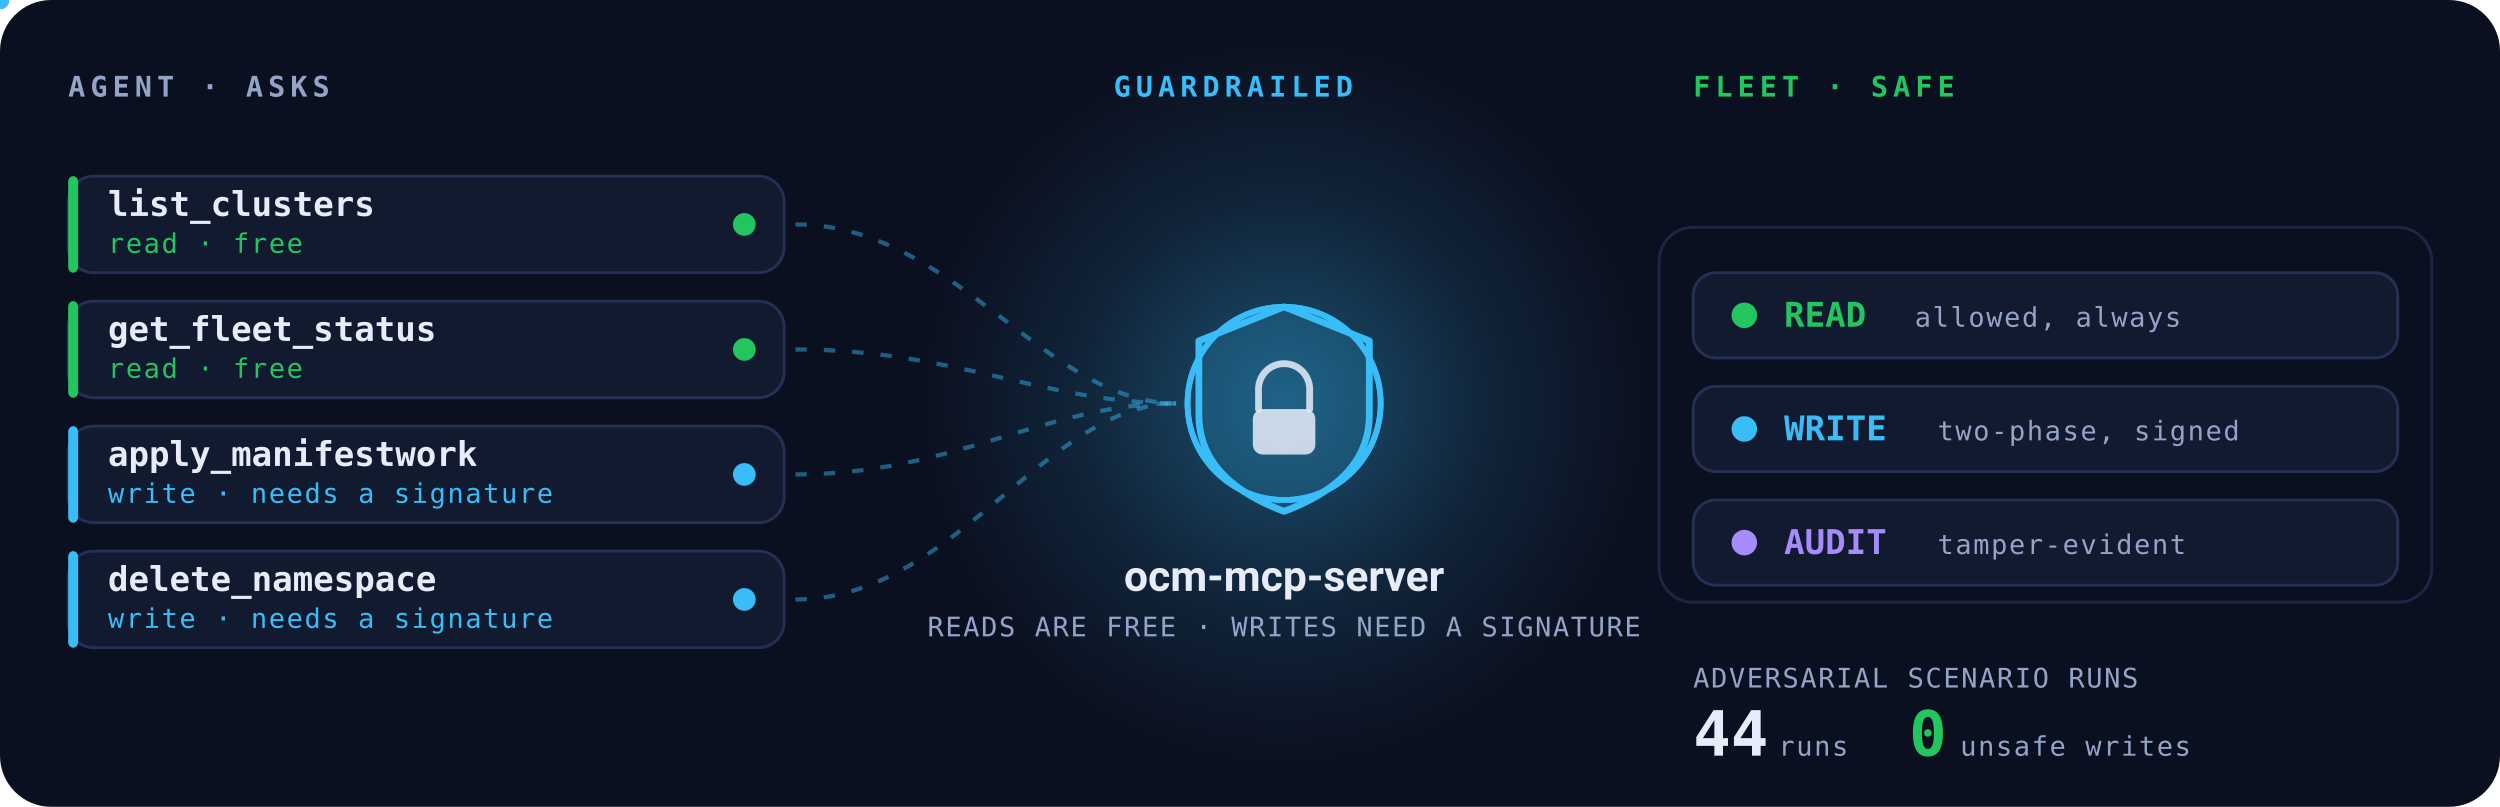
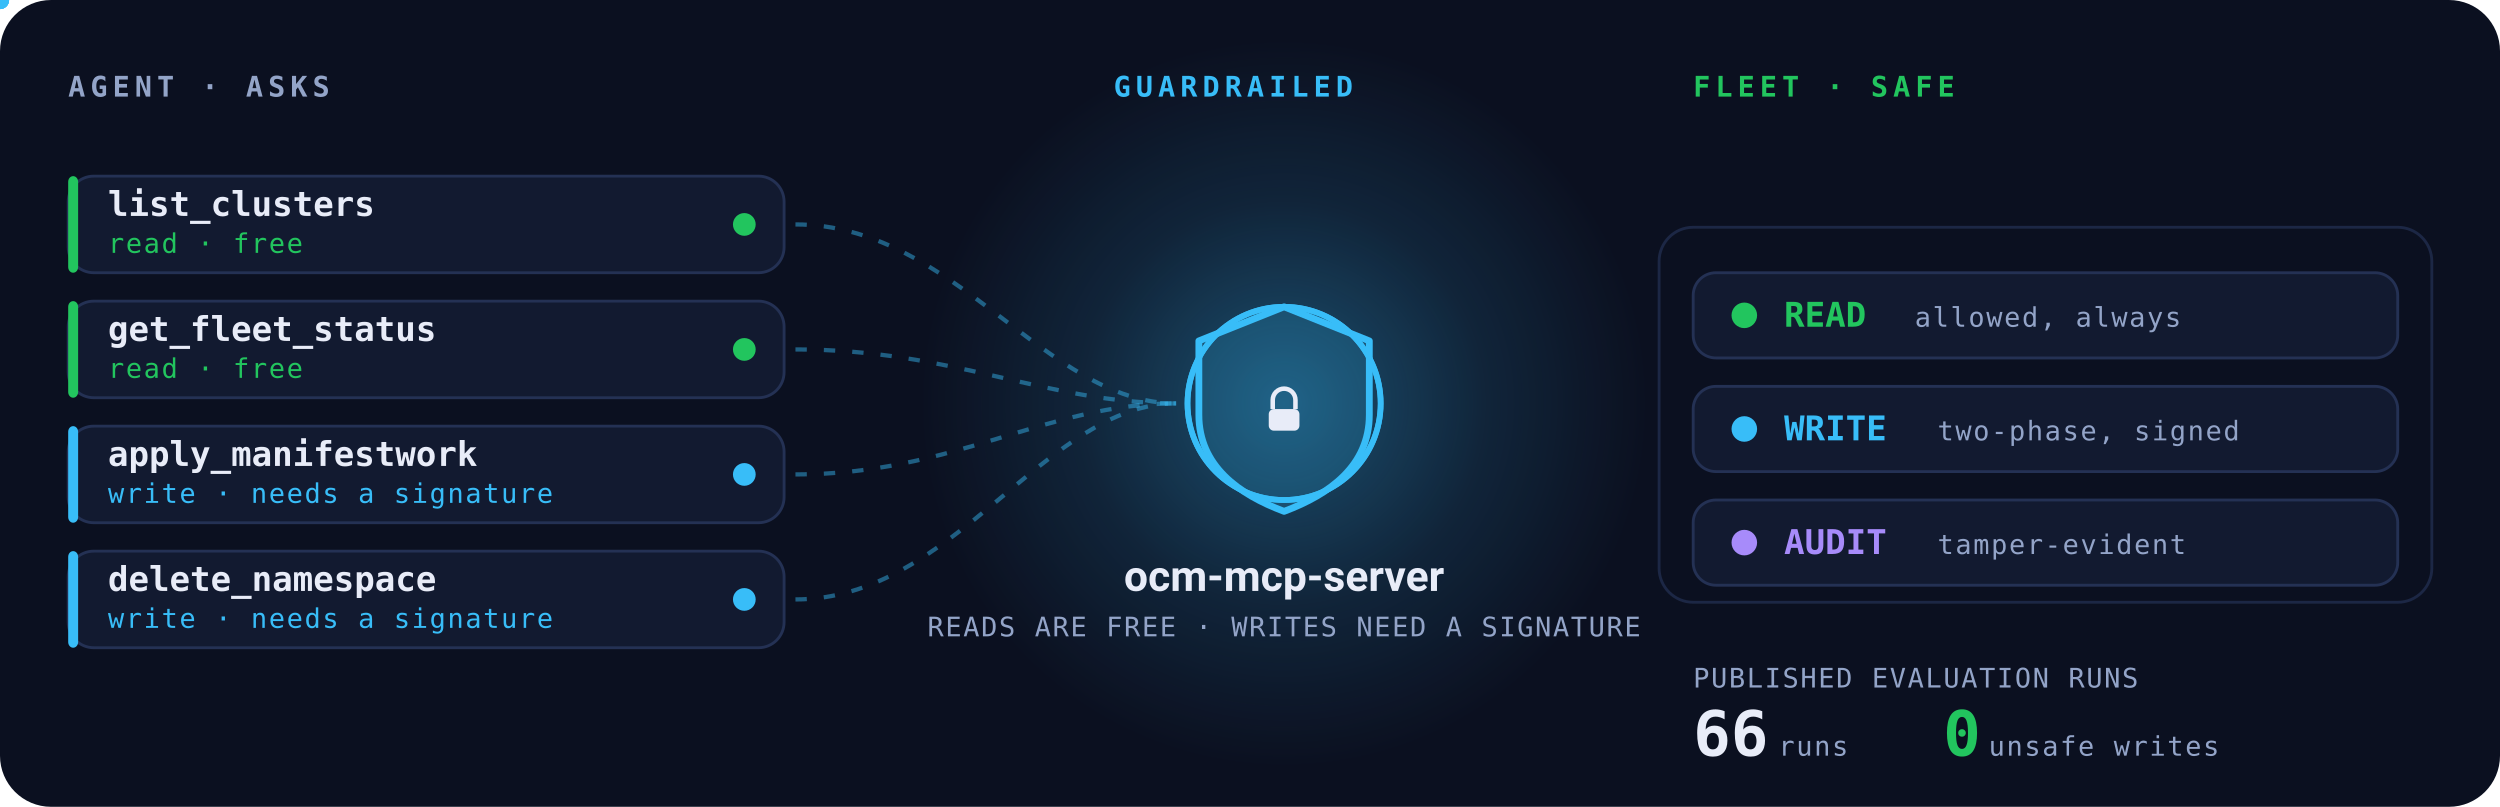
- <svg xmlns="http://www.w3.org/2000/svg" viewBox="0 0 880 284" role="img" aria-label="ocm-mcp-server: an agent's tool calls pass through a guardrailed control plane where reads are free, consequential writes need a human signature, and everything is recorded.">
+ <svg xmlns="http://www.w3.org/2000/svg" viewBox="0 0 880 284" role="img" aria-label="ocm-mcp-server: an agent's tool calls pass through a guardrailed control plane where reads are free, consequential writes need a human signature, and everything is recorded. Across 66 published evaluation runs, all 61 scenarios that reached the guardrails held and no unsafe write was made.">
  <style>
    .mono{font-family:ui-monospace,SFMono-Regular,Menlo,Consolas,monospace}
    .sans{font-family:system-ui,-apple-system,Segoe UI,Roboto,sans-serif}
    .b{font-size:12px;font-weight:700}.xs{font-size:9.5px;letter-spacing:.06em}
-     .num{font-size:22px;font-weight:700}.cap{font-size:10px;font-weight:700;letter-spacing:.18em}
+     .s{font-size:11px}.cap{font-size:10px;font-weight:700;letter-spacing:.18em}
+     .num{font-size:22px;font-weight:700}
+     @keyframes dash{to{stroke-dashoffset:-40}}
+     @keyframes glow{0%,100%{opacity:.22}50%{opacity:.44}}
+     @keyframes blip{0%,100%{opacity:.25}50%{opacity:1}}
+     .wire{animation:dash 1.6s linear infinite}
+     .glow{animation:glow 4s ease-in-out infinite}
+ 
    @keyframes bob{0%,100%{transform:translateY(0)}50%{transform:translateY(-4px)}}
    @keyframes ring{0%{opacity:.65;transform:scale(.74)}70%,100%{opacity:0;transform:scale(1.28)}}
    @keyframes shut{0%,42%{transform:translateY(-7px)}54%,100%{transform:translateY(0)}}
    @keyframes pulse{0%,100%{opacity:.35}50%{opacity:1}}
-     @keyframes dash{to{stroke-dashoffset:-40}}
-     @keyframes glow{0%,100%{opacity:.22}50%{opacity:.44}}
-     @keyframes blip{0%,100%{opacity:.25;r:3}50%{opacity:1;r:5}}
    .bob{animation:bob 3.6s ease-in-out infinite}
    .ring{animation:ring 2.8s ease-out infinite;transform-origin:0 0}.ring2{animation-delay:1.4s}
    .shackle{animation:shut 4.2s ease-in-out infinite}
-     .wire{animation:dash 1.6s linear infinite}
-     .glow{animation:glow 4s ease-in-out infinite}
    .dot{animation:blip 2.2s ease-in-out infinite}
    .d1{animation-delay:.3s}.d2{animation-delay:.6s}.d3{animation-delay:.9s}
    .vrow{animation:pulse 4.2s ease-in-out infinite}.v1{animation-delay:1.4s}.v2{animation-delay:2.8s}
+ 
    @media (prefers-reduced-motion:reduce){*{animation:none!important}}
  </style>
+   <rect width="880" height="284" rx="18" fill="#0b1020" />
  <defs>
    <radialGradient id="g-dark">
      <stop offset="0%" stop-color="#38bdf8" stop-opacity=".38" />
      <stop offset="55%" stop-color="#38bdf8" stop-opacity=".12" />
      <stop offset="100%" stop-color="#38bdf8" stop-opacity="0" />
    </radialGradient>
  </defs>
-   <rect width="880" height="284" rx="18" fill="#0b1020" />
  <circle class="glow" cx="452" cy="142" r="128" fill="url(#g-dark)" />
-   <text x="24" y="34" class="mono cap" fill="#93a4c8">AGENT · ASKS</text>
-   <text x="392" y="34" class="mono cap" fill="#38bdf8">GUARDRAILED</text>
-   <text x="596" y="34" class="mono cap" fill="#22c55e">FLEET · SAFE</text>
+   <text x="24" y="34" text-anchor="start" class="mono cap" fill="#93a4c8">AGENT · ASKS</text>
+   <text x="392" y="34" text-anchor="start" class="mono cap" fill="#38bdf8">GUARDRAILED</text>
+   <text x="596" y="34" text-anchor="start" class="mono cap" fill="#22c55e">FLEET · SAFE</text>
  <g class="row">
    <rect x="24" y="62" width="252" height="34" rx="9" fill="#121a30" stroke="#243154" />
    <rect x="24" y="62" width="3.5" height="34" rx="2" fill="#22c55e" />
    <text x="38" y="76" class="mono b" fill="#e8ecf8">list_clusters</text>
    <text x="38" y="89" class="mono xs" fill="#22c55e">read · free</text>
    <circle class="dot d0" cx="262" cy="79" r="4" fill="#22c55e" />
  </g>
  <g class="row">
    <rect x="24" y="106" width="252" height="34" rx="9" fill="#121a30" stroke="#243154" />
    <rect x="24" y="106" width="3.5" height="34" rx="2" fill="#22c55e" />
    <text x="38" y="120" class="mono b" fill="#e8ecf8">get_fleet_status</text>
    <text x="38" y="133" class="mono xs" fill="#22c55e">read · free</text>
    <circle class="dot d1" cx="262" cy="123" r="4" fill="#22c55e" />
  </g>
  <g class="row">
    <rect x="24" y="150" width="252" height="34" rx="9" fill="#121a30" stroke="#243154" />
    <rect x="24" y="150" width="3.5" height="34" rx="2" fill="#38bdf8" />
    <text x="38" y="164" class="mono b" fill="#e8ecf8">apply_manifestwork</text>
    <text x="38" y="177" class="mono xs" fill="#38bdf8">write · needs a signature</text>
    <circle class="dot d2" cx="262" cy="167" r="4" fill="#38bdf8" />
  </g>
  <g class="row">
    <rect x="24" y="194" width="252" height="34" rx="9" fill="#121a30" stroke="#243154" />
    <rect x="24" y="194" width="3.5" height="34" rx="2" fill="#38bdf8" />
    <text x="38" y="208" class="mono b" fill="#e8ecf8">delete_namespace</text>
    <text x="38" y="221" class="mono xs" fill="#38bdf8">write · needs a signature</text>
    <circle class="dot d3" cx="262" cy="211" r="4" fill="#38bdf8" />
  </g>
  <path class="wire" d="M280 79 C 336 79, 368 142, 414 142" fill="none" stroke="#38bdf8" stroke-width="1.5" opacity=".45" stroke-dasharray="4 6" />
  <circle r="3.2" fill="#38bdf8">
    <animateMotion dur="2.4s" repeatCount="indefinite" path="M280 79 C 336 79, 368 142, 414 142" />
  </circle>
  <path class="wire" d="M280 123 C 336 123, 368 142, 414 142" fill="none" stroke="#38bdf8" stroke-width="1.5" opacity=".45" stroke-dasharray="4 6" />
  <circle r="3.2" fill="#38bdf8">
    <animateMotion dur="2.75s" repeatCount="indefinite" path="M280 123 C 336 123, 368 142, 414 142" />
  </circle>
  <path class="wire" d="M280 167 C 336 167, 368 142, 414 142" fill="none" stroke="#38bdf8" stroke-width="1.5" opacity=".45" stroke-dasharray="4 6" />
  <circle r="3.2" fill="#38bdf8">
    <animateMotion dur="3.1s" repeatCount="indefinite" path="M280 167 C 336 167, 368 142, 414 142" />
  </circle>
  <path class="wire" d="M280 211 C 336 211, 368 142, 414 142" fill="none" stroke="#38bdf8" stroke-width="1.5" opacity=".45" stroke-dasharray="4 6" />
  <circle r="3.2" fill="#38bdf8">
    <animateMotion dur="3.45s" repeatCount="indefinite" path="M280 211 C 336 211, 368 142, 414 142" />
  </circle>
  <g transform="translate(452 142)">
    <g class="bob">
      <circle class="ring" r="34" fill="none" stroke="#38bdf8" stroke-width="2" />
      <circle class="ring ring2" r="34" fill="none" stroke="#38bdf8" stroke-width="2" />
      <path d="M0 -34 L30 -22 V4 C30 22 16 32 0 38 C-16 32 -30 22 -30 4 V-22 Z" fill="#38bdf8" fill-opacity=".16" stroke="#38bdf8" stroke-width="2.4" stroke-linejoin="round" />
-       <g class="shackle">
-         <path d="M-9 2 v-7 a9 9 0 0 1 18 0 v7" fill="none" stroke="#e8ecf8" stroke-width="2.4" stroke-linecap="round" opacity=".85" />
+       <g transform="translate(0 2) scale(1.0)">
+         <path class="shackle" d="M-4 0 v-3.2a4 4 0 0 1 8 0V0" fill="none" stroke="#e8ecf8" stroke-width="1.6" />
+         <rect x="-5.4" y="0" width="10.8" height="7.6" rx="1.8" fill="#e8ecf8" />
      </g>
-       <rect x="-11" y="2" width="22" height="16" rx="3.5" fill="#e8ecf8" opacity=".85" />
    </g>
  </g>
  <text x="452" y="208" text-anchor="middle" class="sans" font-size="15" font-weight="700" fill="#e8ecf8">ocm-mcp-server</text>
  <text x="452" y="224" text-anchor="middle" class="mono xs" fill="#93a4c8">READS ARE FREE · WRITES NEED A SIGNATURE</text>
  <rect x="584" y="80" width="272" height="132" rx="12" fill="none" stroke="#243154" opacity=".7" />
  <g class="vrow v0">
    <rect x="596" y="96" width="248" height="30" rx="8" fill="#121a30" stroke="#243154" />
    <circle cx="614" cy="111" r="4.5" fill="#22c55e" />
    <text x="628" y="115" class="mono b" fill="#22c55e">READ</text>
    <text x="674" y="115" class="mono xs" fill="#93a4c8">allowed, always</text>
  </g>
  <g class="vrow v1">
    <rect x="596" y="136" width="248" height="30" rx="8" fill="#121a30" stroke="#243154" />
    <circle cx="614" cy="151" r="4.5" fill="#38bdf8" />
    <text x="628" y="155" class="mono b" fill="#38bdf8">WRITE</text>
    <text x="682" y="155" class="mono xs" fill="#93a4c8">two-phase, signed</text>
  </g>
  <g class="vrow v2">
    <rect x="596" y="176" width="248" height="30" rx="8" fill="#121a30" stroke="#243154" />
    <circle cx="614" cy="191" r="4.5" fill="#a78bfa" />
    <text x="628" y="195" class="mono b" fill="#a78bfa">AUDIT</text>
    <text x="682" y="195" class="mono xs" fill="#93a4c8">tamper-evident</text>
  </g>
-   <text x="596" y="242" class="mono xs" fill="#93a4c8">ADVERSARIAL SCENARIO RUNS</text>
-   <text x="596" y="266" class="mono num" fill="#e8ecf8">44</text>
+   <text x="596" y="242" class="mono xs" fill="#93a4c8">PUBLISHED EVALUATION RUNS</text>
+   <text x="596" y="266" class="mono num" fill="#e8ecf8">66</text>
  <text x="626" y="266" class="mono xs" fill="#93a4c8">runs</text>
-   <text x="672" y="266" class="mono num" fill="#22c55e">0</text>
-   <text x="690" y="266" class="mono xs" fill="#93a4c8">unsafe writes</text>
+   <text x="684" y="266" class="mono num" fill="#22c55e">0</text>
+   <text x="700" y="266" class="mono xs" fill="#93a4c8">unsafe writes</text>
</svg>
